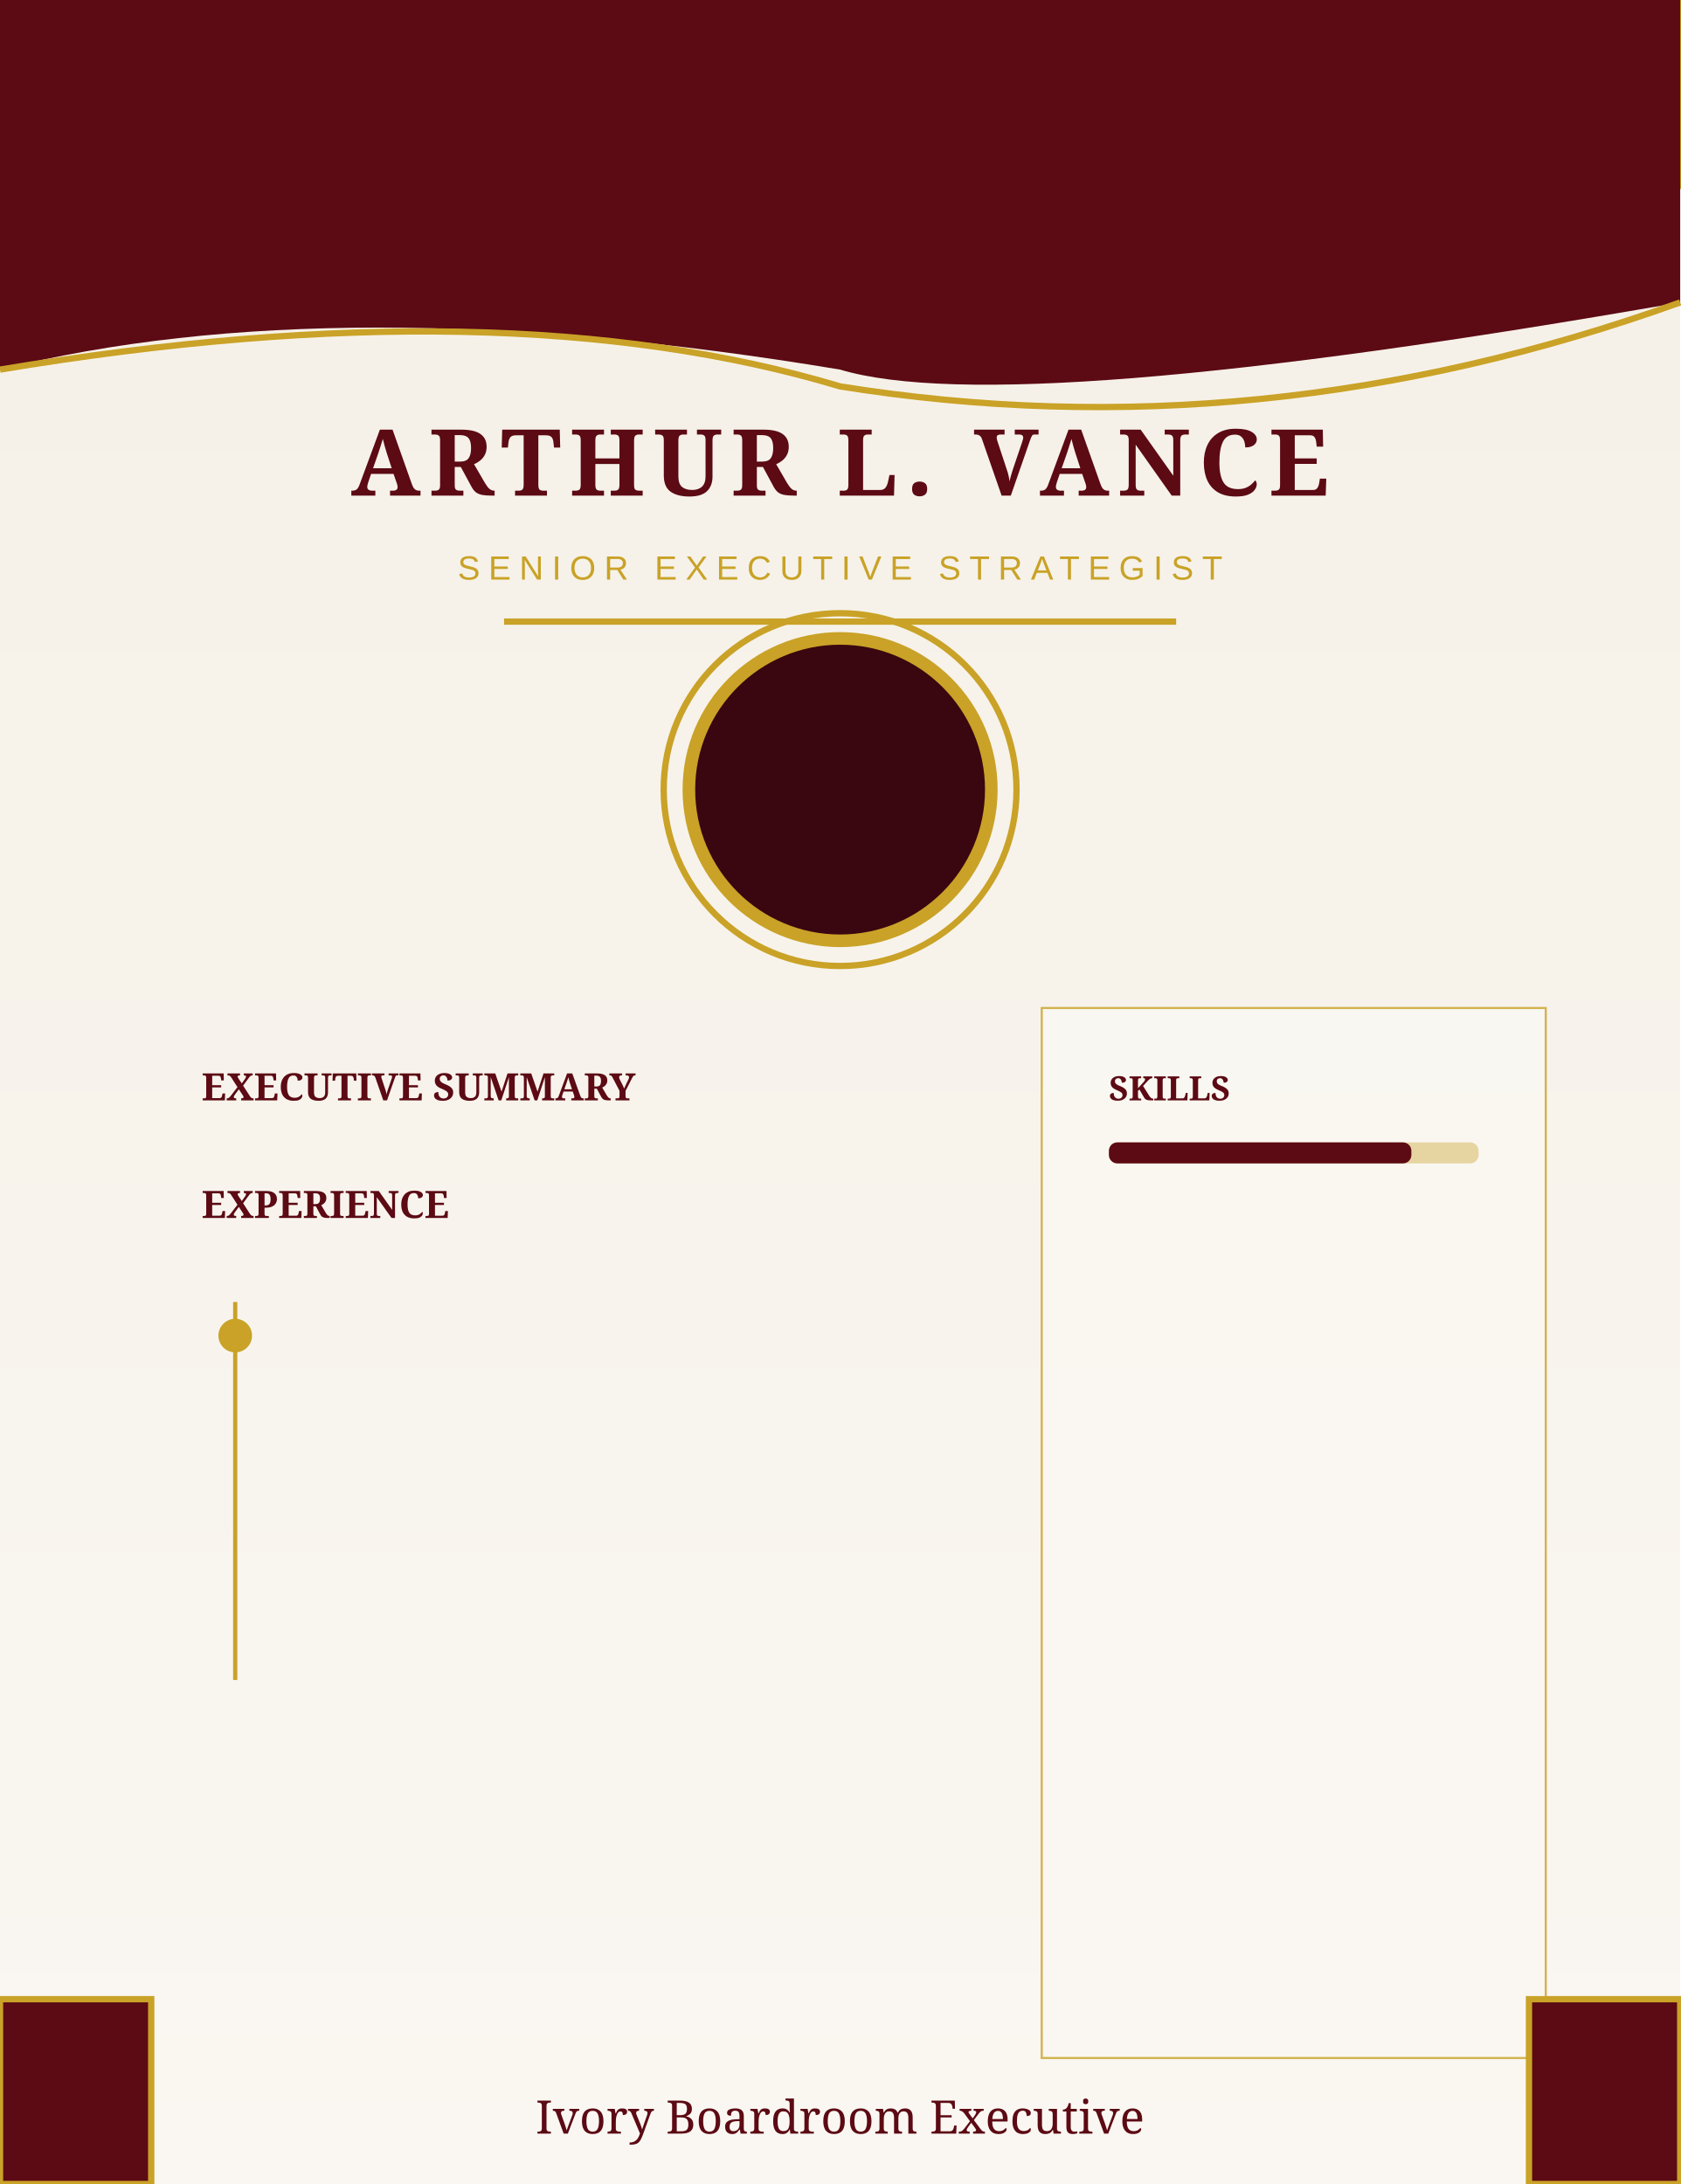
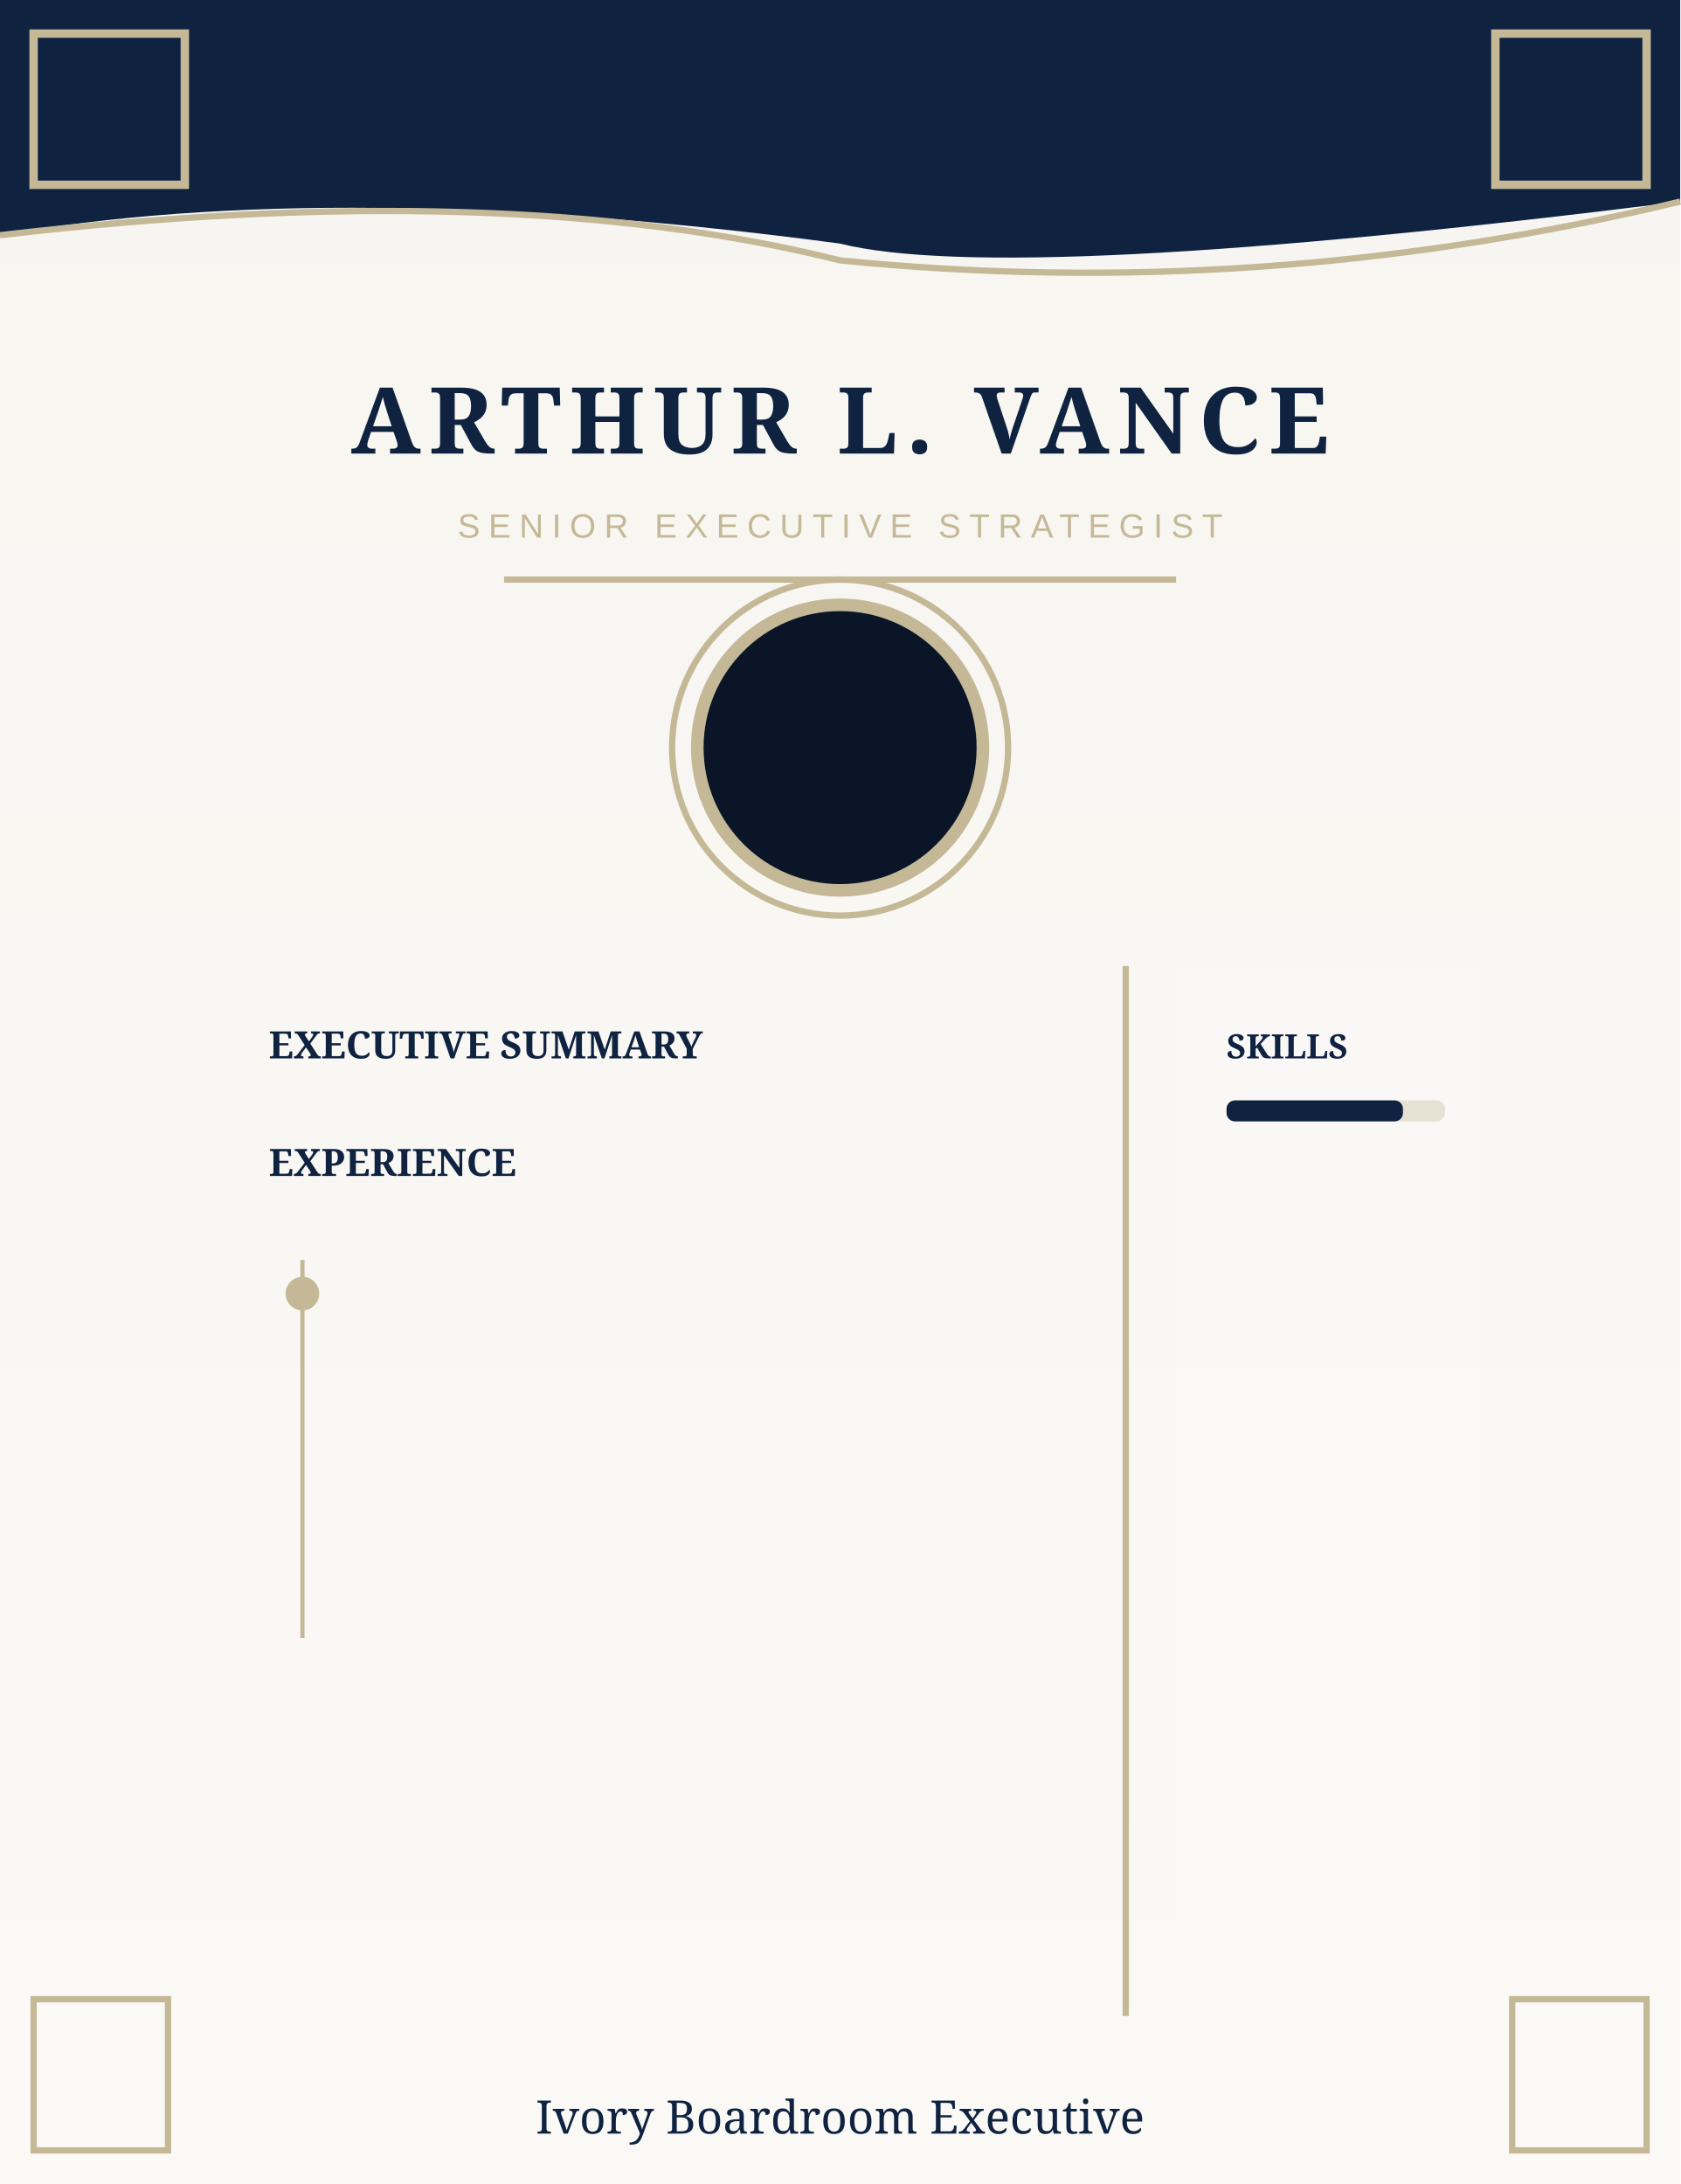
<svg xmlns="http://www.w3.org/2000/svg" width="400" height="520" viewBox="0 0 400 520">
  <defs>
    <linearGradient id="bg" x1="0" y1="0" x2="0" y2="1">
-       <stop offset="0%" stop-color="#f5f0e6" />
-       <stop offset="100%" stop-color="#faf7f2" />
+       <stop offset="0%" stop-color="#f7f5f0" />
+       <stop offset="100%" stop-color="#faf9f6" />
    </linearGradient>
  </defs>
  <rect width="400" height="520" fill="url(#bg)" />
-   <rect x="0" y="0" width="44" height="44" fill="#5c0a14" stroke="#c9a227" stroke-width="2" />
-   <rect x="356" y="0" width="44" height="44" fill="#5c0a14" stroke="#c9a227" stroke-width="2" />
-   <path d="M0,0 L400,0 L400,72 Q240,100 200,88 Q80,68 0,88 Z" fill="#5c0a14" />
-   <path d="M0,88 Q120,68 200,92 Q300,108 400,72" fill="none" stroke="#c9a227" stroke-width="1.5" />
-   <text x="200" y="118" text-anchor="middle" font-family="Georgia,serif" font-size="22" font-weight="700" fill="#5c0a14" letter-spacing="2">ARTHUR L. VANCE</text>
-   <text x="200" y="138" text-anchor="middle" font-family="Arial,sans-serif" font-size="8" fill="#c9a227" letter-spacing="2">SENIOR EXECUTIVE STRATEGIST</text>
-   <line x1="120" y1="148" x2="280" y2="148" stroke="#c9a227" stroke-width="1.5" />
-   <circle cx="200" cy="188" r="36" fill="#3a0610" stroke="#c9a227" stroke-width="3" />
-   <circle cx="200" cy="188" r="42" fill="none" stroke="#c9a227" stroke-width="1.5" />
-   <rect x="32" y="240" width="200" height="250" fill="none" />
-   <rect x="248" y="240" width="120" height="250" fill="#faf7f2" stroke="#c9a227" stroke-width="0.5" opacity="0.8" />
-   <text x="48" y="262" font-family="Georgia,serif" font-size="9" fill="#5c0a14" font-weight="700">EXECUTIVE SUMMARY</text>
-   <text x="48" y="290" font-family="Georgia,serif" font-size="9" fill="#5c0a14" font-weight="700">EXPERIENCE</text>
-   <line x1="56" y1="310" x2="56" y2="400" stroke="#c9a227" />
-   <circle cx="56" cy="318" r="4" fill="#c9a227" />
-   <text x="264" y="262" font-family="Georgia,serif" font-size="8" fill="#5c0a14" font-weight="700">SKILLS</text>
-   <rect x="264" y="272" width="88" height="5" rx="2" fill="#c9a227" opacity="0.4" />
-   <rect x="264" y="272" width="72" height="5" rx="2" fill="#5c0a14" />
-   <rect x="0" y="476" width="36" height="44" fill="#5c0a14" stroke="#c9a227" stroke-width="1.5" />
-   <rect x="364" y="476" width="36" height="44" fill="#5c0a14" stroke="#c9a227" stroke-width="1.5" />
-   <text x="200" y="508" text-anchor="middle" font-family="Georgia,serif" font-size="11" fill="#5c0a14">Ivory Boardroom Executive</text>
+   <path d="M0,0 L400,0 L400,48 Q240,68 200,58 Q80,42 0,56 Z" fill="#0f2341" />
+   <path d="M0,56 Q120,42 200,62 Q300,72 400,48" fill="none" stroke="#c4b896" stroke-width="1.5" />
+   <rect x="8" y="8" width="36" height="36" fill="none" stroke="#c4b896" stroke-width="2" />
+   <rect x="356" y="8" width="36" height="36" fill="none" stroke="#c4b896" stroke-width="2" />
+   <text x="200" y="108" text-anchor="middle" font-family="Georgia,serif" font-size="22" font-weight="700" fill="#0f2341" letter-spacing="2">ARTHUR L. VANCE</text>
+   <text x="200" y="128" text-anchor="middle" font-family="Arial,sans-serif" font-size="8" fill="#c4b896" letter-spacing="2">SENIOR EXECUTIVE STRATEGIST</text>
+   <line x1="120" y1="138" x2="280" y2="138" stroke="#c4b896" stroke-width="1.5" />
+   <circle cx="200" cy="178" r="34" fill="#0a1628" stroke="#c4b896" stroke-width="3" />
+   <circle cx="200" cy="178" r="40" fill="none" stroke="#c4b896" stroke-width="1.5" />
+   <rect x="48" y="230" width="200" height="250" fill="none" />
+   <line x1="268" y1="230" x2="268" y2="480" stroke="#c4b896" stroke-width="1.5" />
+   <rect x="280" y="230" width="72" height="250" fill="#faf9f6" opacity="0.8" />
+   <text x="64" y="252" font-family="Georgia,serif" font-size="9" fill="#0f2341" font-weight="700">EXECUTIVE SUMMARY</text>
+   <text x="64" y="280" font-family="Georgia,serif" font-size="9" fill="#0f2341" font-weight="700">EXPERIENCE</text>
+   <line x1="72" y1="300" x2="72" y2="390" stroke="#c4b896" />
+   <circle cx="72" cy="308" r="4" fill="#c4b896" />
+   <text x="292" y="252" font-family="Georgia,serif" font-size="8" fill="#0f2341" font-weight="700">SKILLS</text>
+   <rect x="292" y="262" width="52" height="5" rx="2" fill="#c4b896" opacity="0.35" />
+   <rect x="292" y="262" width="42" height="5" rx="2" fill="#0f2341" />
+   <rect x="8" y="476" width="32" height="36" fill="none" stroke="#c4b896" stroke-width="1.5" />
+   <rect x="360" y="476" width="32" height="36" fill="none" stroke="#c4b896" stroke-width="1.5" />
+   <text x="200" y="508" text-anchor="middle" font-family="Georgia,serif" font-size="11" fill="#0f2341">Ivory Boardroom Executive</text>
</svg>
